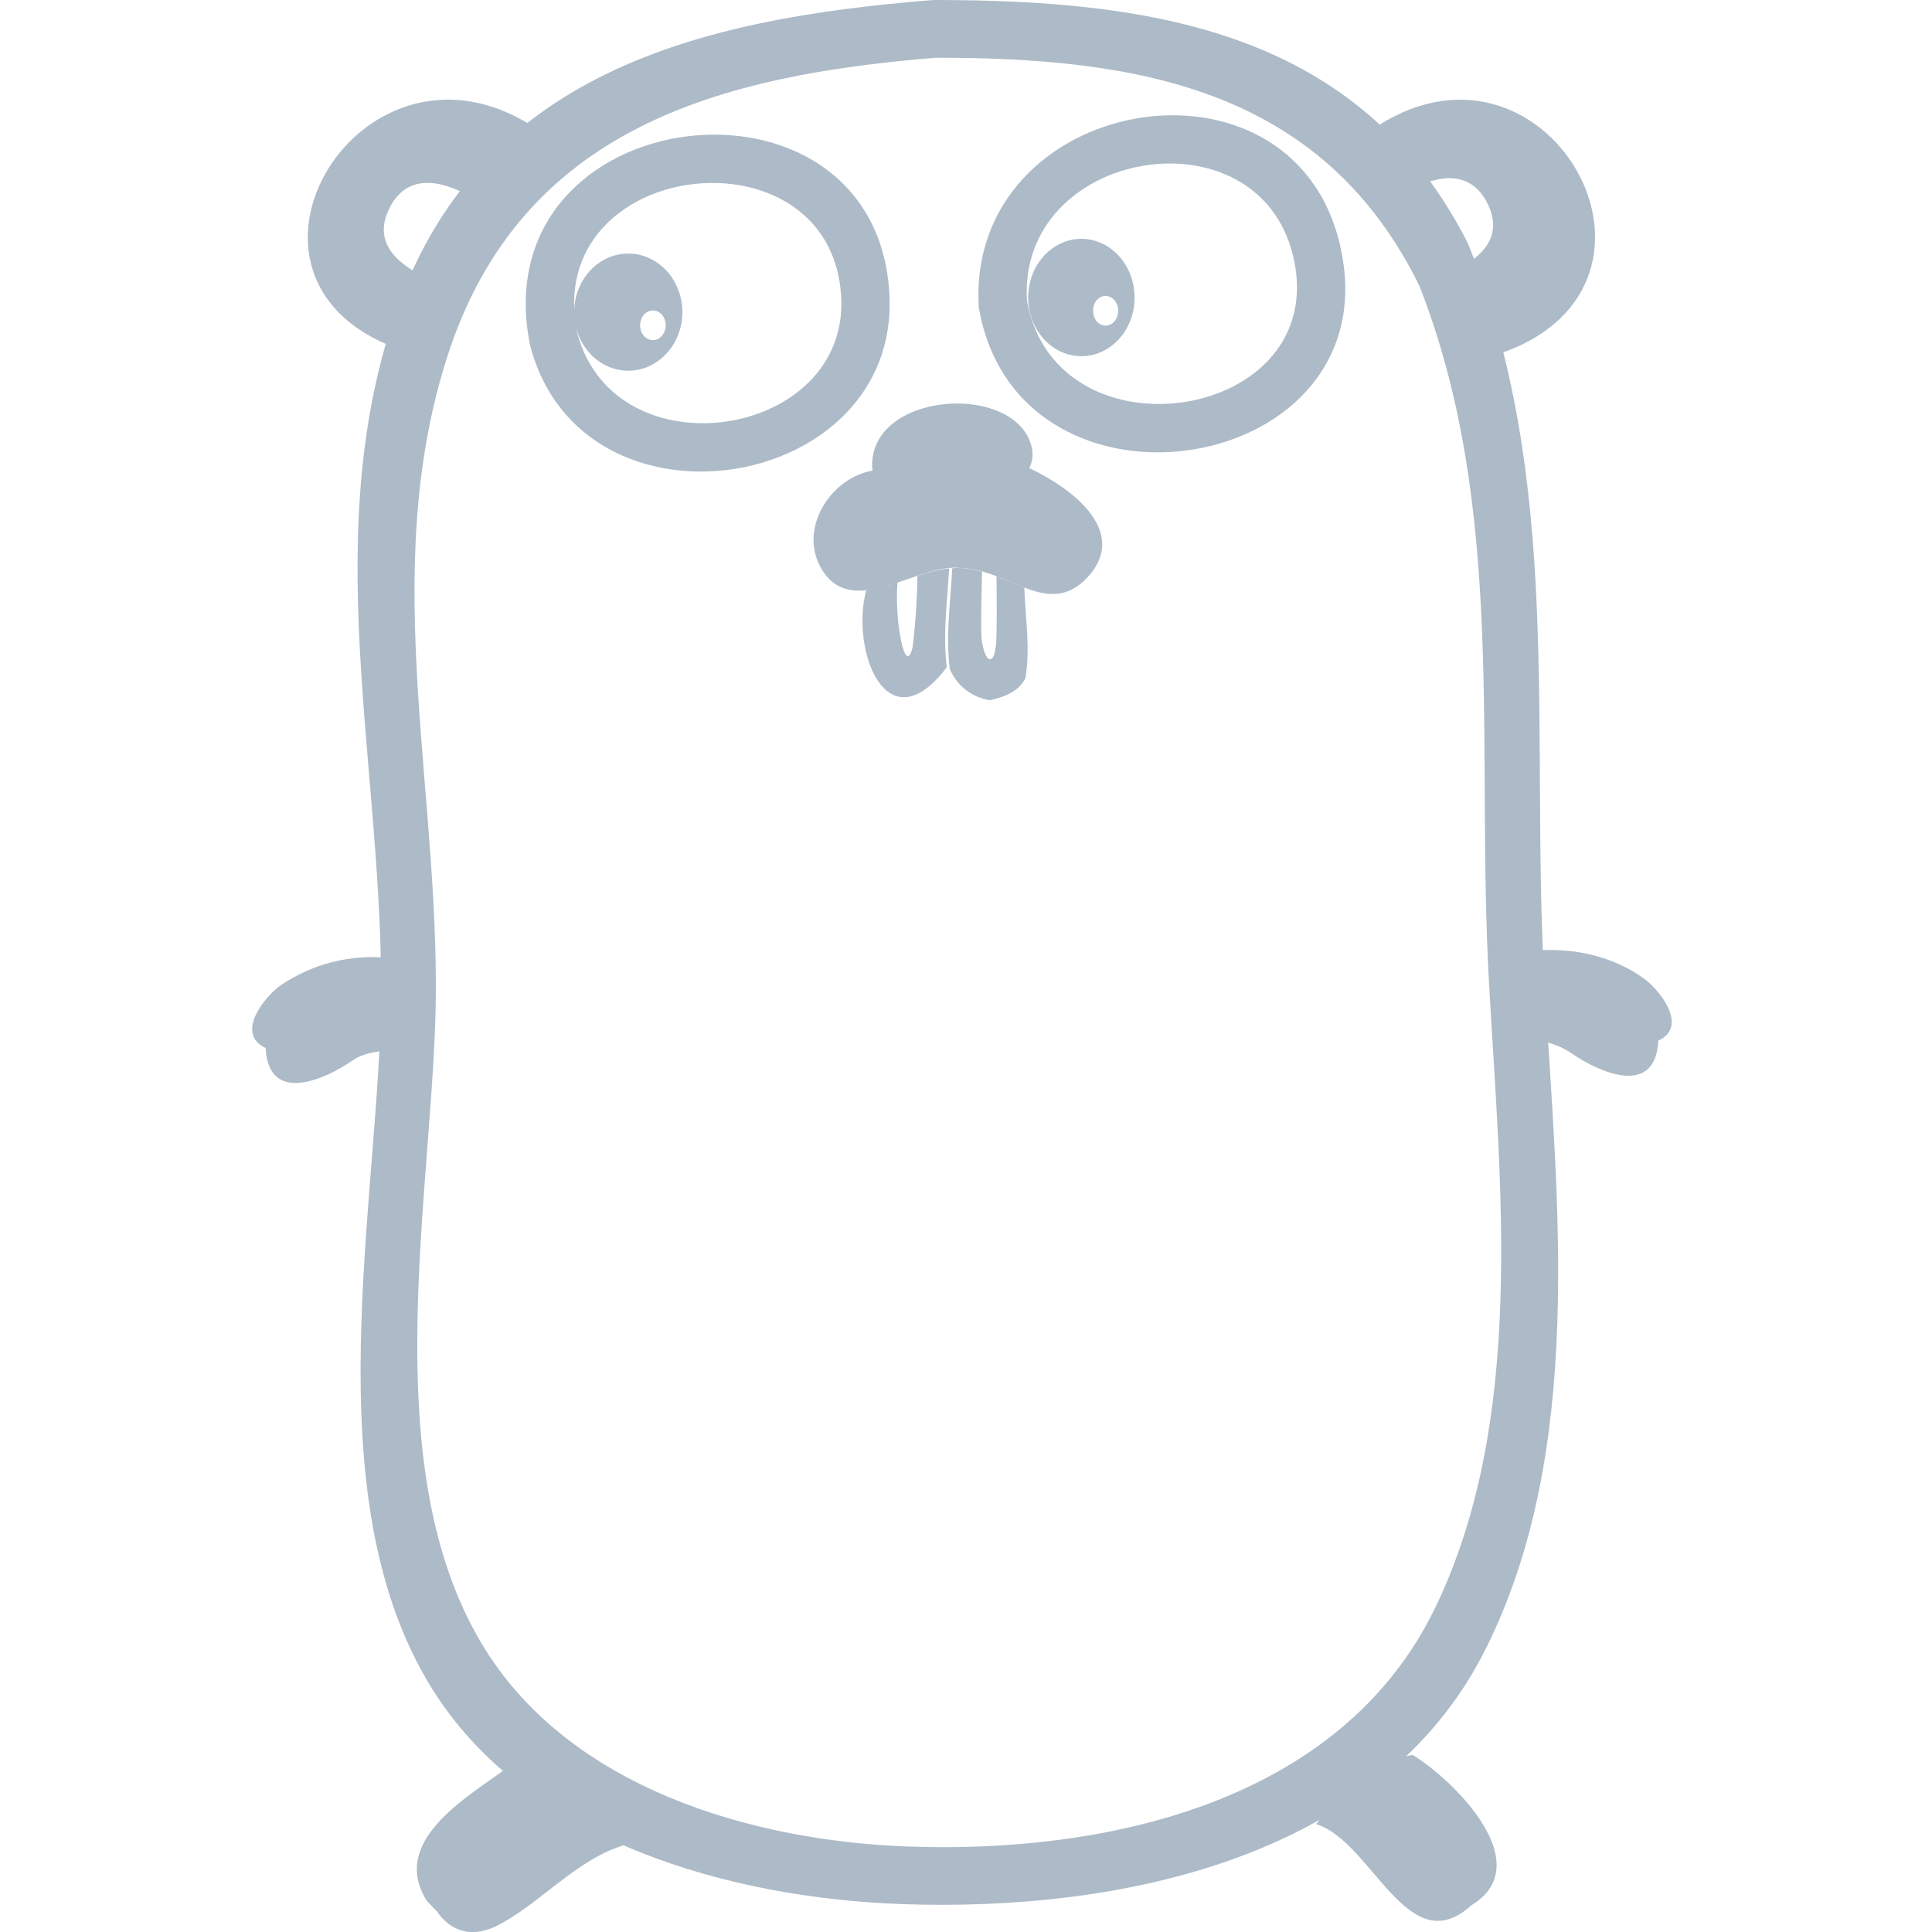
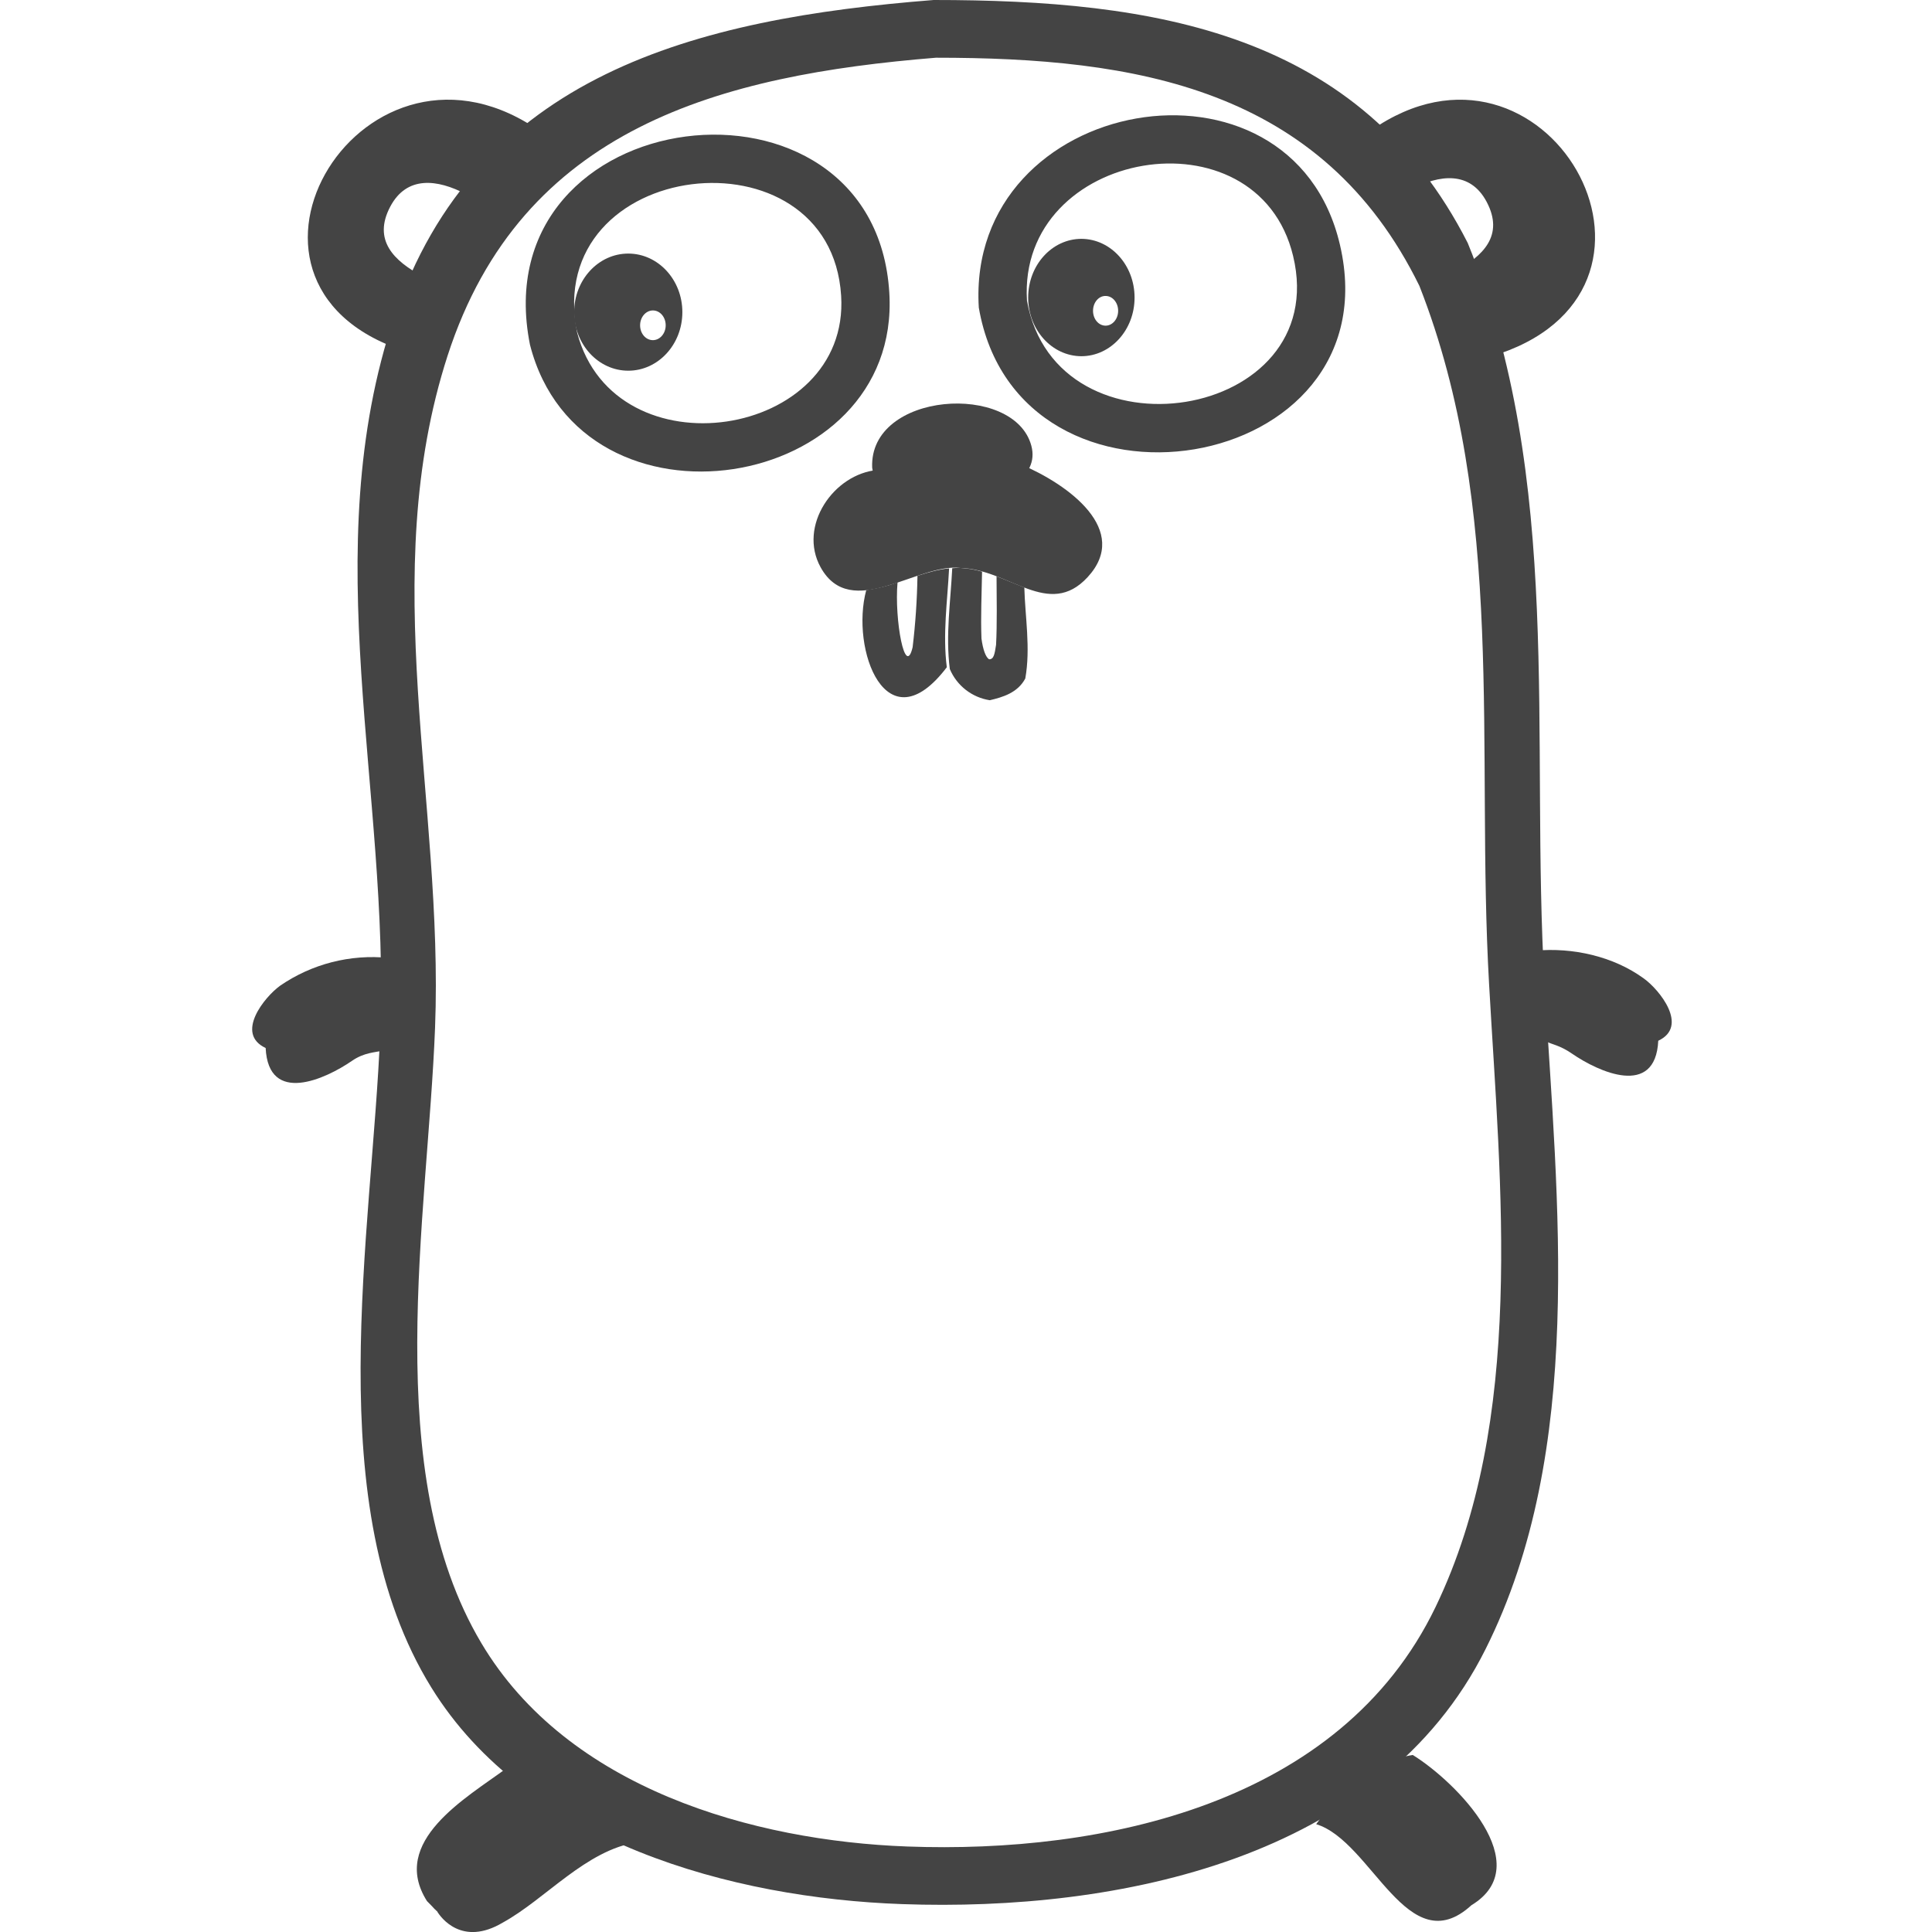
<svg xmlns="http://www.w3.org/2000/svg" t="1620206653926" class="icon" viewBox="0 0 1024 1024" version="1.1" p-id="6809" width="70" height="70">
  <defs>
    <style type="text/css" />
  </defs>
-   <path d="M140.8 555.456c1.472 30.464 31.872 16.384 45.696 6.848 13.056-9.024 22.592 0.32 23.744-17.536 0.704-11.712-3.648-25.28-4.288-37.056a86.208 86.208 0 0 0-57.472 14.72c-8.384 6.08-24 25.408-7.68 33.024" p-id="6810" fill="#adbac7" />
-   <path d="M140.8 555.456c4.416-1.664 9.088-2.816 12.096-6.848" p-id="6811" fill="#adbac7" />
-   <path d="M748.8 930.176c23.424 14.528 66.24 58.368 31.104 79.616-33.792 30.912-52.672-33.92-82.304-42.944 12.736-17.344 28.928-33.152 51.2-36.672zM337.856 976.384c-27.52 4.288-48.448 30.016-71.36 42.624-21.632 12.864-32.96-2.688-34.944-6.144-2.368-1.984 0 0-5.248-5.248-20.032-31.616 20.864-54.72 42.176-70.4 29.632-6.016 53.76 18.752 69.376 39.168z" p-id="6812" fill="#adbac7" />
-   <path d="M219.264 187.456l63.744-120.064C189.376 6.4 102.72 154.688 219.264 187.456z m-12.416-77.952c8.704-16.448 24.896-14.656 40.256-6.528l-22.976 43.52c-15.36-8.128-26.688-19.2-17.28-36.992zM726.592 69.184c92.224-64.768 175.616 81.408 68.416 118.208l-68.416-118.208z m44.096 74.816c15.36-8.128 26.688-19.2 17.28-36.992-8.704-16.448-24.896-14.656-40.256-6.528l22.976 43.52z" p-id="6813" fill="#adbac7" />
-   <path d="M878.912 551.616c-1.472 30.464-31.872 16.384-45.696 6.848-13.056-9.024-16.896-1.536-18.048-19.392-0.768-11.712-2.112-23.424-1.408-35.2 19.776-1.792 41.28 2.944 57.472 14.72 8.384 6.016 24 25.408 7.68 33.024" p-id="6814" fill="#adbac7" />
-   <path d="M878.912 551.616c-4.416-1.664-9.088-2.816-12.096-6.848M818.688 522.752c-7.808-132.8 10.432-268.288-40.768-393.984C720.896 16.704 611.52 0 494.848 0 369.088 9.92 252.224 39.104 208.896 168.064c-41.792 124.416-2.24 252.032-7.36 379.136-4.288 107.328-32.512 250.752 27.072 347.2 50.752 82.24 159.488 111.616 249.472 114.816 114.56 4.096 253.632-23.872 309.248-135.04 52.992-105.664 38.08-237.376 31.36-351.424z m-57.856 329.088c-50.368 104.448-176.256 130.688-279.936 126.848-81.472-3.008-179.904-30.592-225.792-107.84-53.952-90.624-28.416-225.344-24.512-326.208 4.608-119.424-31.168-239.232 6.656-356.16C276.48 67.328 382.208 39.872 496.064 30.592c105.6 0 204.608 15.68 256.256 120.96 46.336 118.016 29.824 245.312 36.928 370.112 6.016 107.136 19.456 230.848-28.416 330.176z" p-id="6815" fill="#adbac7" />
-   <path d="M710.208 129.792c-25.6-110.144-198.336-79.616-191.424 33.216 20.928 121.792 220.032 89.6 191.424-33.216z m-165.888 29.568c-5.12-80.512 122.176-102.272 141.056-23.68 21.056 87.616-125.632 110.592-141.056 23.68zM280.896 182.72c27.136 106.048 196.864 78.848 190.464-27.456C463.744 27.84 254.912 52.416 280.896 182.72z m25.024-6.336C286.848 83.456 440.192 65.92 445.824 156.8c4.736 75.84-119.936 95.232-139.904 19.584z" p-id="6816" fill="#adbac7" />
-   <path d="M332.992 134.4c-15.808 0-28.672 13.888-28.672 31.04s12.864 31.04 28.672 31.04 28.672-13.888 28.672-31.04S348.8 134.4 332.992 134.4z m13.056 45.888c-3.776 0-6.784-3.52-6.784-7.872s3.072-7.872 6.784-7.872c3.776 0 6.784 3.52 6.784 7.872s-3.072 7.872-6.784 7.872zM573.184 126.592c-15.552 0-28.224 13.888-28.224 31.104 0 17.152 12.608 31.04 28.16 31.104 15.552 0 28.224-13.888 28.224-31.04v-0.064c0-17.152-12.608-31.04-28.16-31.104z m12.8 46.016c-3.712 0-6.656-3.52-6.656-7.872 0-4.416 3.008-7.936 6.656-7.872 3.712 0 6.656 3.52 6.656 7.872s-3.008 7.872-6.656 7.872z" p-id="6817" fill="#adbac7" />
-   <path d="M465.216 249.088c-23.36 1.984-42.368 29.696-30.272 51.584 16.064 29.056 51.84-2.56 74.176 0.384 25.664 0.576 46.72 27.2 67.328 4.864 22.912-24.832-9.856-49.024-35.52-59.84l-75.712 3.008z" p-id="6818" fill="#adbac7" />
-   <path d="M503.04 301.248c-5.248 0.512-10.88 1.984-16.768 3.968a366.72 366.72 0 0 1-2.56 37.824c-3.968 16.704-9.728-14.592-8-34.368a79.36 79.36 0 0 1-16.576 4.096c-8.512 31.36 10.624 83.072 42.688 40.896-2.24-17.664 0.32-34.816 1.216-52.416zM542.912 311.36c-4.736-1.792-9.664-3.968-14.72-5.888 0.064 10.56 0.32 25.664-0.256 36.288-0.768 5.056-1.216 7.68-3.648 7.68-1.792-0.96-3.328-5.12-4.096-11.072-0.448-11.904 0.128-23.488 0.32-35.392a48.768 48.768 0 0 0-11.392-1.92c-1.408-0.192-2.944 0.064-4.416 0.128-0.896 17.984-3.584 35.456-1.28 53.44a27.584 27.584 0 0 0 21.184 16.512c6.784-1.6 14.784-3.904 18.816-11.52 2.88-16.064-0.128-32.96-0.512-48.256z" p-id="6819" fill="#adbac7" />
-   <path d="M462.272 247.872c-1.728-40.384 75.264-45.44 84.352-11.648 9.088 33.728-80.576 41.536-84.352 11.648-3.008-23.936 0 0 0 0zM231.04 1012.928s3.2-4.8 11.584-8.832M771.392 998.016s4.8 3.2 8.832 11.584" p-id="6820" fill="#adbac7" />
+   <path d="M140.8 555.456c1.472 30.464 31.872 16.384 45.696 6.848 13.056-9.024 22.592 0.32 23.744-17.536 0.704-11.712-3.648-25.28-4.288-37.056a86.208 86.208 0 0 0-57.472 14.72c-8.384 6.08-24 25.408-7.68 33.024" p-id="6810" fill="#444" />
+   <path d="M140.8 555.456c4.416-1.664 9.088-2.816 12.096-6.848" p-id="6811" fill="#444" />
+   <path d="M748.8 930.176c23.424 14.528 66.24 58.368 31.104 79.616-33.792 30.912-52.672-33.92-82.304-42.944 12.736-17.344 28.928-33.152 51.2-36.672zM337.856 976.384c-27.52 4.288-48.448 30.016-71.36 42.624-21.632 12.864-32.96-2.688-34.944-6.144-2.368-1.984 0 0-5.248-5.248-20.032-31.616 20.864-54.72 42.176-70.4 29.632-6.016 53.76 18.752 69.376 39.168z" p-id="6812" fill="#444" />
+   <path d="M219.264 187.456l63.744-120.064C189.376 6.4 102.72 154.688 219.264 187.456z m-12.416-77.952c8.704-16.448 24.896-14.656 40.256-6.528l-22.976 43.52c-15.36-8.128-26.688-19.2-17.28-36.992zM726.592 69.184c92.224-64.768 175.616 81.408 68.416 118.208l-68.416-118.208z m44.096 74.816c15.36-8.128 26.688-19.2 17.28-36.992-8.704-16.448-24.896-14.656-40.256-6.528l22.976 43.52z" p-id="6813" fill="#444" />
+   <path d="M878.912 551.616c-1.472 30.464-31.872 16.384-45.696 6.848-13.056-9.024-16.896-1.536-18.048-19.392-0.768-11.712-2.112-23.424-1.408-35.2 19.776-1.792 41.28 2.944 57.472 14.72 8.384 6.016 24 25.408 7.68 33.024" p-id="6814" fill="#444" />
+   <path d="M878.912 551.616c-4.416-1.664-9.088-2.816-12.096-6.848M818.688 522.752c-7.808-132.8 10.432-268.288-40.768-393.984C720.896 16.704 611.52 0 494.848 0 369.088 9.92 252.224 39.104 208.896 168.064c-41.792 124.416-2.24 252.032-7.36 379.136-4.288 107.328-32.512 250.752 27.072 347.2 50.752 82.24 159.488 111.616 249.472 114.816 114.56 4.096 253.632-23.872 309.248-135.04 52.992-105.664 38.08-237.376 31.36-351.424z m-57.856 329.088c-50.368 104.448-176.256 130.688-279.936 126.848-81.472-3.008-179.904-30.592-225.792-107.84-53.952-90.624-28.416-225.344-24.512-326.208 4.608-119.424-31.168-239.232 6.656-356.16C276.48 67.328 382.208 39.872 496.064 30.592c105.6 0 204.608 15.68 256.256 120.96 46.336 118.016 29.824 245.312 36.928 370.112 6.016 107.136 19.456 230.848-28.416 330.176z" p-id="6815" fill="#444" />
+   <path d="M710.208 129.792c-25.6-110.144-198.336-79.616-191.424 33.216 20.928 121.792 220.032 89.6 191.424-33.216z m-165.888 29.568c-5.12-80.512 122.176-102.272 141.056-23.68 21.056 87.616-125.632 110.592-141.056 23.68zM280.896 182.72c27.136 106.048 196.864 78.848 190.464-27.456C463.744 27.84 254.912 52.416 280.896 182.72z m25.024-6.336C286.848 83.456 440.192 65.92 445.824 156.8c4.736 75.84-119.936 95.232-139.904 19.584z" p-id="6816" fill="#444" />
+   <path d="M332.992 134.4c-15.808 0-28.672 13.888-28.672 31.04s12.864 31.04 28.672 31.04 28.672-13.888 28.672-31.04S348.8 134.4 332.992 134.4z m13.056 45.888c-3.776 0-6.784-3.52-6.784-7.872s3.072-7.872 6.784-7.872c3.776 0 6.784 3.52 6.784 7.872s-3.072 7.872-6.784 7.872zM573.184 126.592c-15.552 0-28.224 13.888-28.224 31.104 0 17.152 12.608 31.04 28.16 31.104 15.552 0 28.224-13.888 28.224-31.04v-0.064c0-17.152-12.608-31.04-28.16-31.104z m12.8 46.016c-3.712 0-6.656-3.52-6.656-7.872 0-4.416 3.008-7.936 6.656-7.872 3.712 0 6.656 3.52 6.656 7.872s-3.008 7.872-6.656 7.872z" p-id="6817" fill="#444" />
+   <path d="M465.216 249.088c-23.36 1.984-42.368 29.696-30.272 51.584 16.064 29.056 51.84-2.56 74.176 0.384 25.664 0.576 46.72 27.2 67.328 4.864 22.912-24.832-9.856-49.024-35.52-59.84l-75.712 3.008z" p-id="6818" fill="#444" />
+   <path d="M503.04 301.248c-5.248 0.512-10.88 1.984-16.768 3.968a366.72 366.72 0 0 1-2.56 37.824c-3.968 16.704-9.728-14.592-8-34.368a79.36 79.36 0 0 1-16.576 4.096c-8.512 31.36 10.624 83.072 42.688 40.896-2.24-17.664 0.32-34.816 1.216-52.416zM542.912 311.36c-4.736-1.792-9.664-3.968-14.72-5.888 0.064 10.56 0.32 25.664-0.256 36.288-0.768 5.056-1.216 7.68-3.648 7.68-1.792-0.96-3.328-5.12-4.096-11.072-0.448-11.904 0.128-23.488 0.32-35.392a48.768 48.768 0 0 0-11.392-1.92c-1.408-0.192-2.944 0.064-4.416 0.128-0.896 17.984-3.584 35.456-1.28 53.44a27.584 27.584 0 0 0 21.184 16.512c6.784-1.6 14.784-3.904 18.816-11.52 2.88-16.064-0.128-32.96-0.512-48.256z" p-id="6819" fill="#444" />
+   <path d="M462.272 247.872c-1.728-40.384 75.264-45.44 84.352-11.648 9.088 33.728-80.576 41.536-84.352 11.648-3.008-23.936 0 0 0 0zM231.04 1012.928s3.2-4.8 11.584-8.832M771.392 998.016s4.8 3.2 8.832 11.584" p-id="6820" fill="#444" />
</svg>
